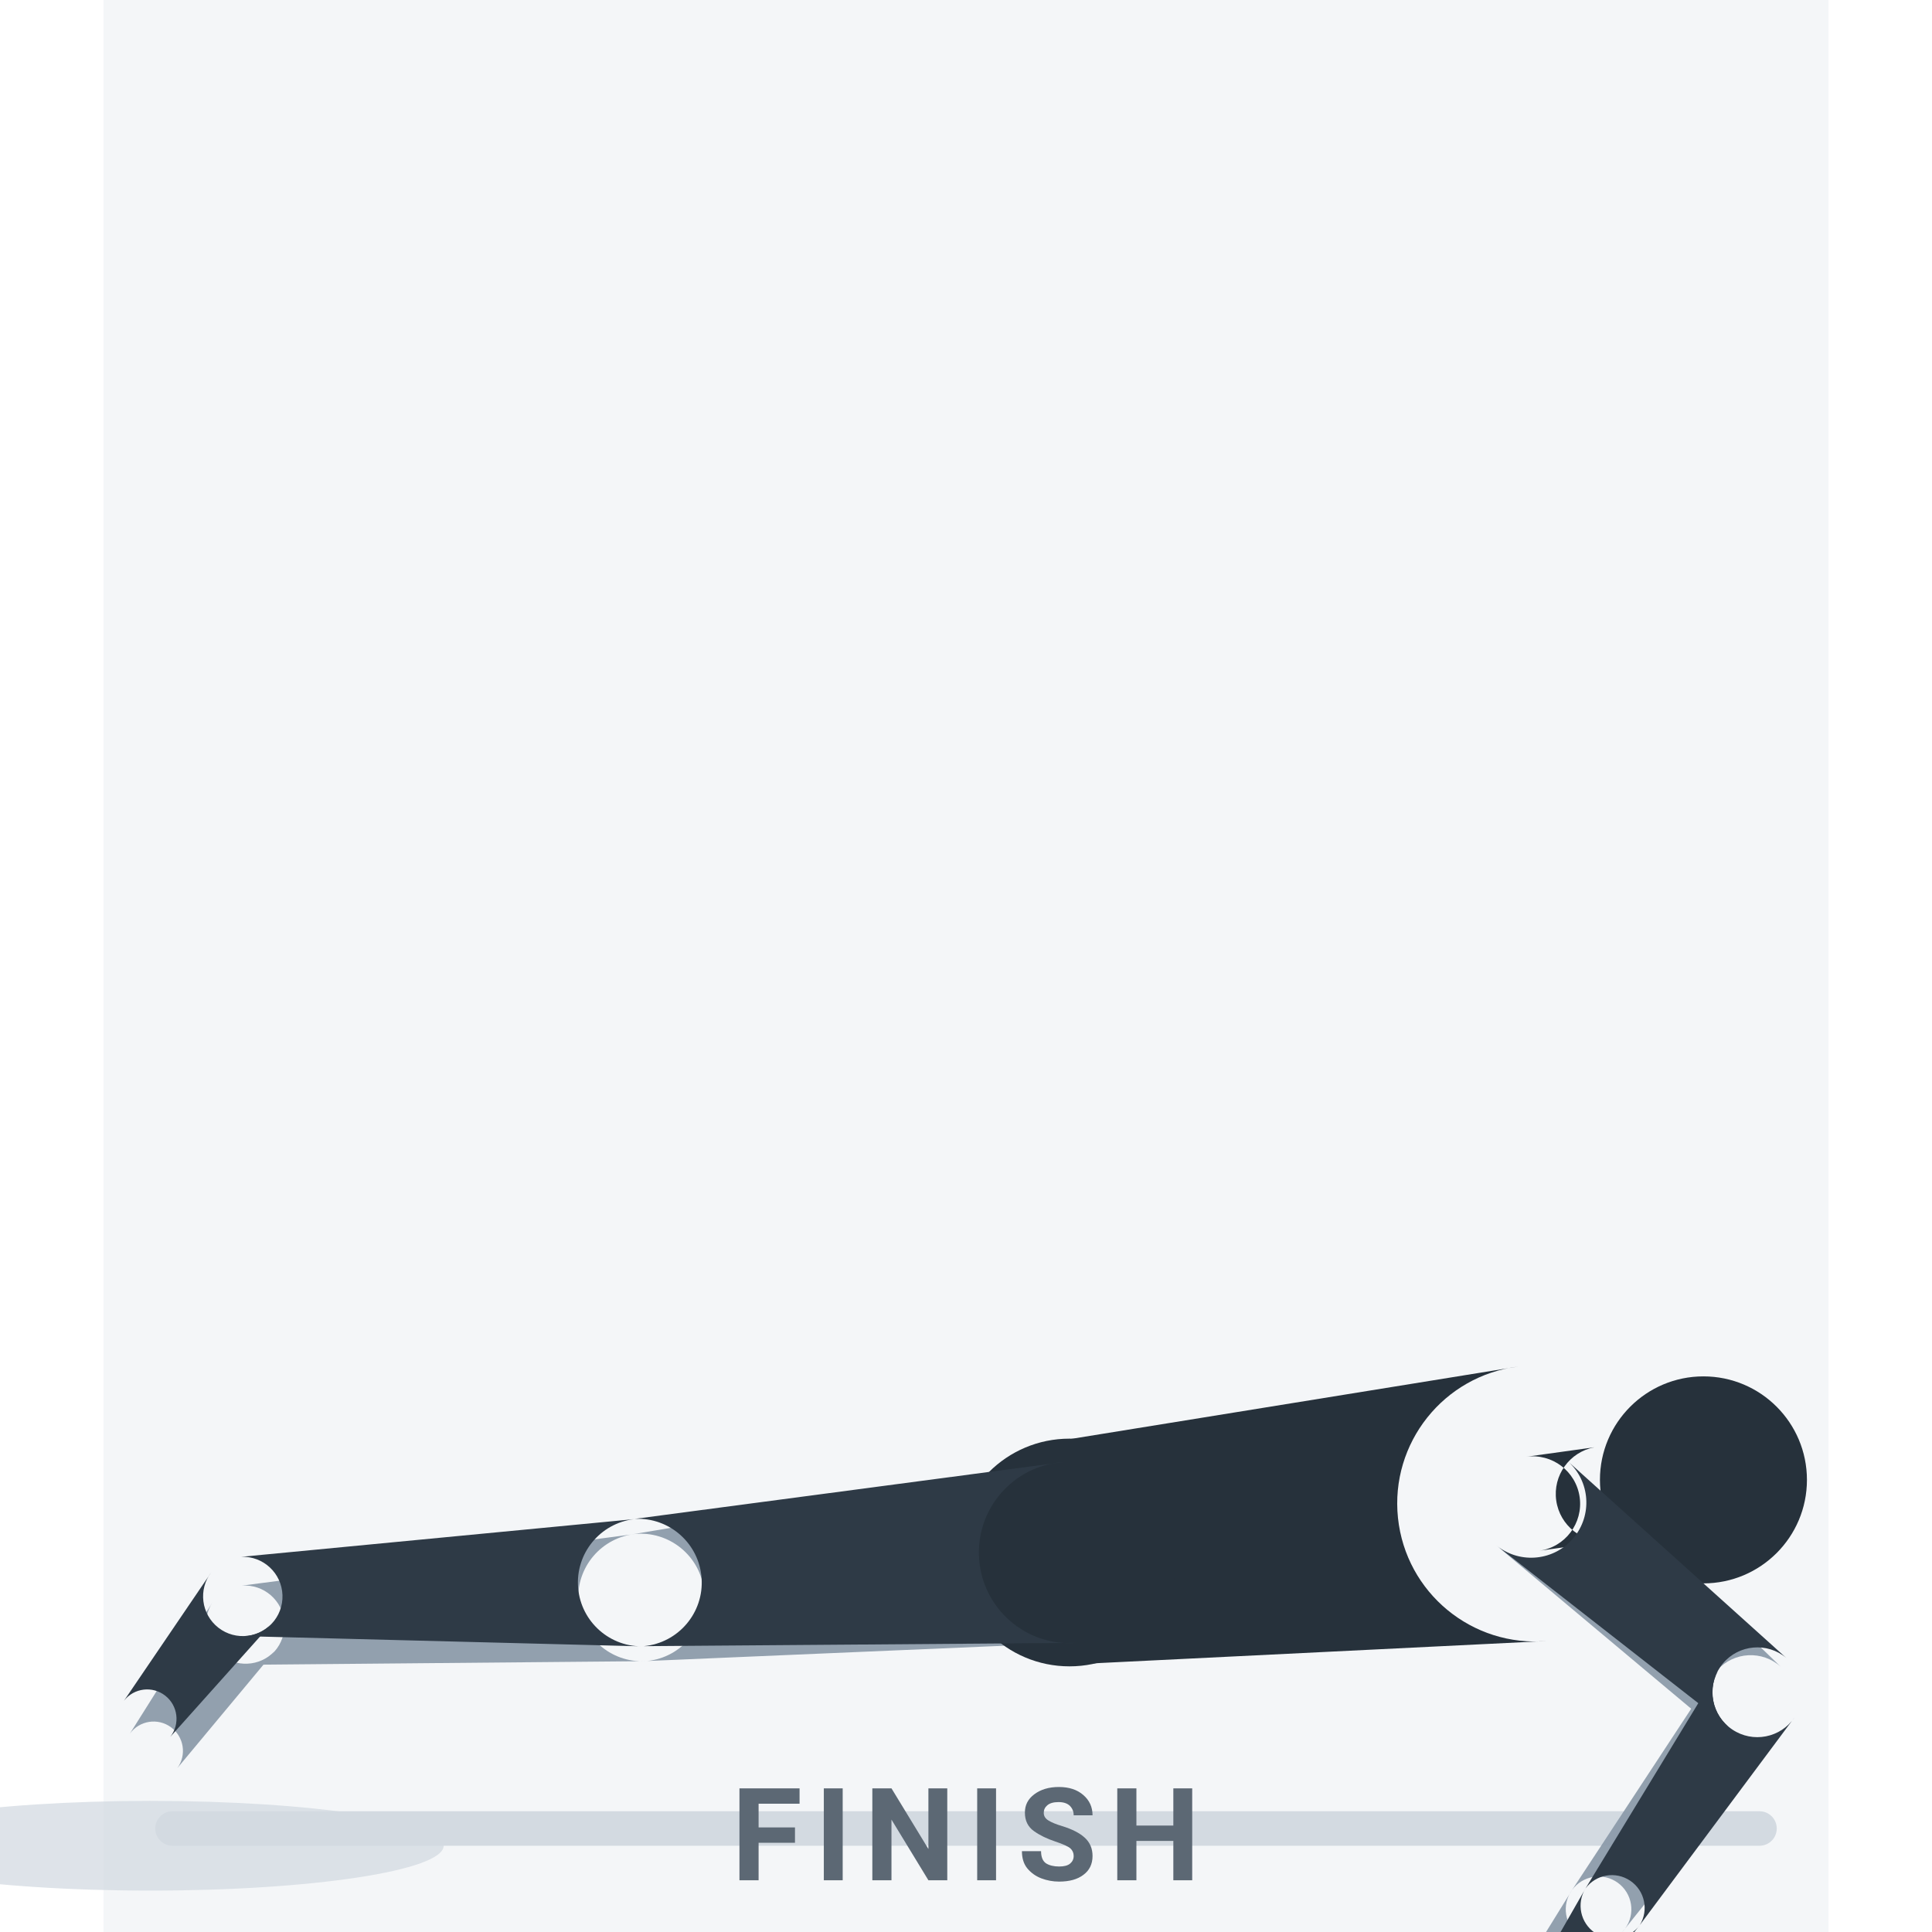
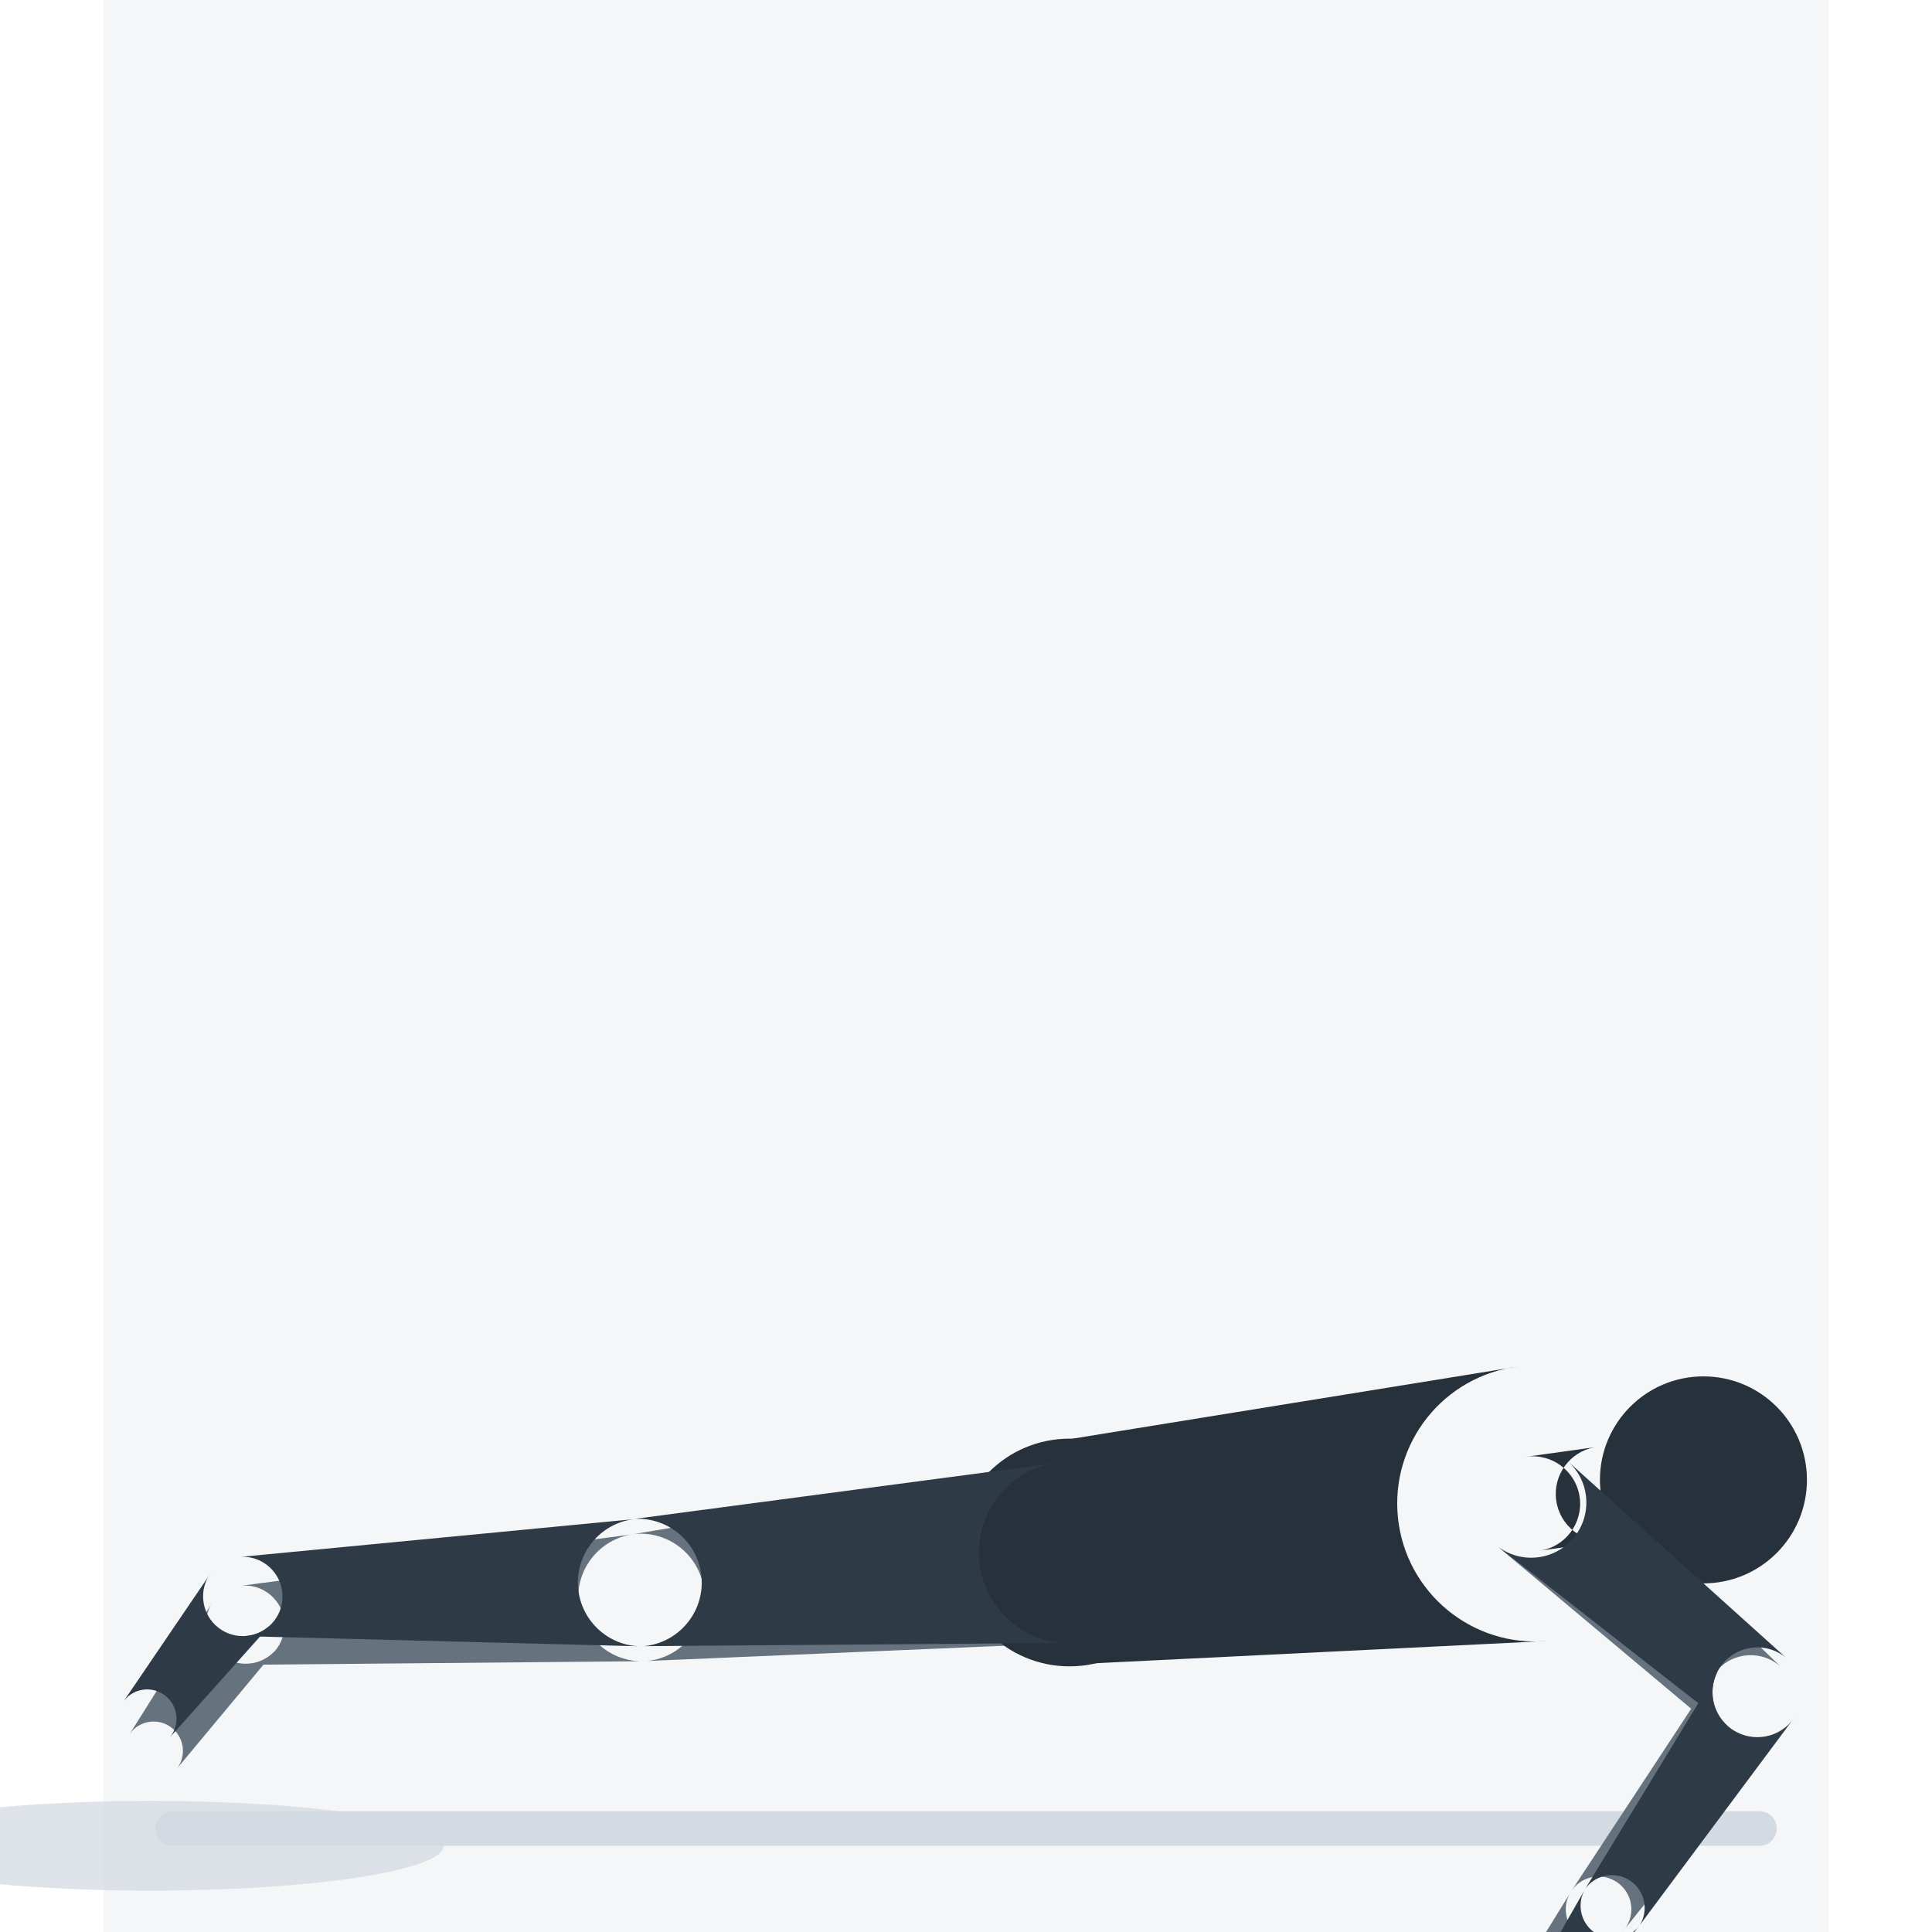
<svg xmlns="http://www.w3.org/2000/svg" viewBox="-50 -58 100 112" width="480" height="480" role="img" aria-label="Push-Up — finish position">
  <rect x="-50" y="-58" width="100" height="112" fill="#F4F6F8" />
  <ellipse cx="-47.28" cy="49" rx="17" ry="2.6" fill="#D3DAE1" opacity="0.75" />
  <line x1="-46" y1="48" x2="46" y2="48" stroke="#D3DAE1" stroke-width="2" stroke-linecap="round" />
  <g opacity="0.92">
-     <path d="M 5.45 26.78 L -19.25 30.93 A 3.7 3.7 0 0 1 -18.48 38.29 L 6.55 37.22 A 5.25 5.25 0 0 1 5.45 26.78 Z" fill="#8A99A8" />
-     <path d="M -19.12 30.92 L -41.97 33.92 A 2.3 2.3 0 0 1 -41.65 38.51 L -18.6 38.3 A 3.7 3.7 0 0 1 -19.12 30.92 Z" fill="#8A99A8" />
-     <path d="M -43.67 34.87 L -48.47 42.5 A 1.7 1.7 0 0 1 -45.72 44.5 L -39.95 37.57 A 2.3 2.3 0 0 1 -43.67 34.87 Z" fill="#8A99A8" />
-     <path d="M 30.71 31.56 L 43.75 42.49 A 2.6 2.6 0 0 1 47.23 38.62 L 34.99 26.8 A 3.2 3.2 0 0 1 30.71 31.56 Z" fill="#8A99A8" />
-     <path d="M 43.38 39.02 L 35.13 51.57 A 1.9 1.9 0 0 1 38.21 53.8 L 47.59 42.08 A 2.6 2.6 0 0 1 43.38 39.02 Z" fill="#8A99A8" />
-     <path d="M 35.13 51.57 L 33.02 54.98 A 1.6 1.6 0 0 1 35.61 56.86 L 38.21 53.8 A 1.9 1.9 0 0 1 35.13 51.57 Z" fill="#8A99A8" />
+     <path d="M 5.45 26.78 L -19.25 30.93 A 3.7 3.7 0 0 1 -18.48 38.29 L 6.55 37.22 A 5.25 5.25 0 0 1 5.45 26.78 Z" fill="#5A6875" />
+     <path d="M -19.12 30.92 L -41.97 33.92 A 2.3 2.3 0 0 1 -41.65 38.51 L -18.6 38.3 A 3.7 3.7 0 0 1 -19.12 30.92 Z" fill="#5A6875" />
+     <path d="M -43.67 34.87 L -48.47 42.5 A 1.7 1.7 0 0 1 -45.72 44.5 L -39.95 37.57 A 2.3 2.3 0 0 1 -43.67 34.87 Z" fill="#5A6875" />
+     <path d="M 30.71 31.56 L 43.75 42.49 A 2.6 2.6 0 0 1 47.23 38.62 L 34.99 26.8 A 3.2 3.2 0 0 1 30.71 31.56 Z" fill="#5A6875" />
+     <path d="M 43.38 39.02 L 35.13 51.57 A 1.9 1.9 0 0 1 38.21 53.8 L 47.59 42.08 A 2.6 2.6 0 0 1 43.38 39.02 Z" fill="#5A6875" />
+     <path d="M 35.13 51.57 L 33.02 54.98 A 1.6 1.6 0 0 1 35.61 56.86 L 38.21 53.8 A 1.9 1.9 0 0 1 35.13 51.57 Z" fill="#5A6875" />
  </g>
  <circle cx="6" cy="32" r="6.6" fill="#26313B" />
  <path d="M 6.68 38.46 L 33.69 37.13 A 8 8 0 0 1 32.02 21.22 L 5.32 25.54 A 6.5 6.5 0 0 1 6.68 38.46 Z" fill="#26313B" />
  <path d="M 33.23 31.9 L 37.2 31.34 A 2.75 2.75 0 0 1 36.43 25.9 L 32.47 26.45 A 2.75 2.75 0 0 1 33.23 31.9 Z" fill="#26313B" />
  <circle cx="42.75" cy="27.79" r="6" fill="#26313B" />
  <path d="M 5.63 26.76 L -19.2 30.05 A 3.7 3.7 0 0 1 -18.68 37.43 L 6.37 37.24 A 5.25 5.25 0 0 1 5.63 26.76 Z" fill="#2E3A46" />
  <path d="M -19.07 30.05 L -42.01 32.25 A 2.3 2.3 0 0 1 -41.84 36.85 L -18.81 37.44 A 3.7 3.7 0 0 1 -19.07 30.05 Z" fill="#2E3A46" />
  <path d="M -43.74 33.13 L -48.81 40.59 A 1.7 1.7 0 0 1 -46.13 42.69 L -40.11 35.96 A 2.3 2.3 0 0 1 -43.74 33.13 Z" fill="#2E3A46" />
  <path d="M 30.8 31.63 L 44.2 42.1 A 2.6 2.6 0 0 1 47.55 38.11 L 34.91 26.73 A 3.2 3.2 0 0 1 30.8 31.63 Z" fill="#2E3A46" />
  <path d="M 43.72 38.65 L 35.91 51.48 A 1.9 1.9 0 0 1 39.06 53.6 L 48.03 41.56 A 2.6 2.6 0 0 1 43.72 38.65 Z" fill="#2E3A46" />
  <path d="M 35.91 51.48 L 33.92 54.96 A 1.6 1.6 0 0 1 36.58 56.75 L 39.06 53.6 A 1.9 1.9 0 0 1 35.91 51.48 Z" fill="#2E3A46" />
-   <text x="0" y="51" text-anchor="middle" font-family="ui-sans-serif,system-ui,-apple-system,Segoe UI,Roboto,sans-serif" font-size="7.5" font-weight="700" letter-spacing="0.7" fill="#5C6874">FINISH</text>
</svg>
